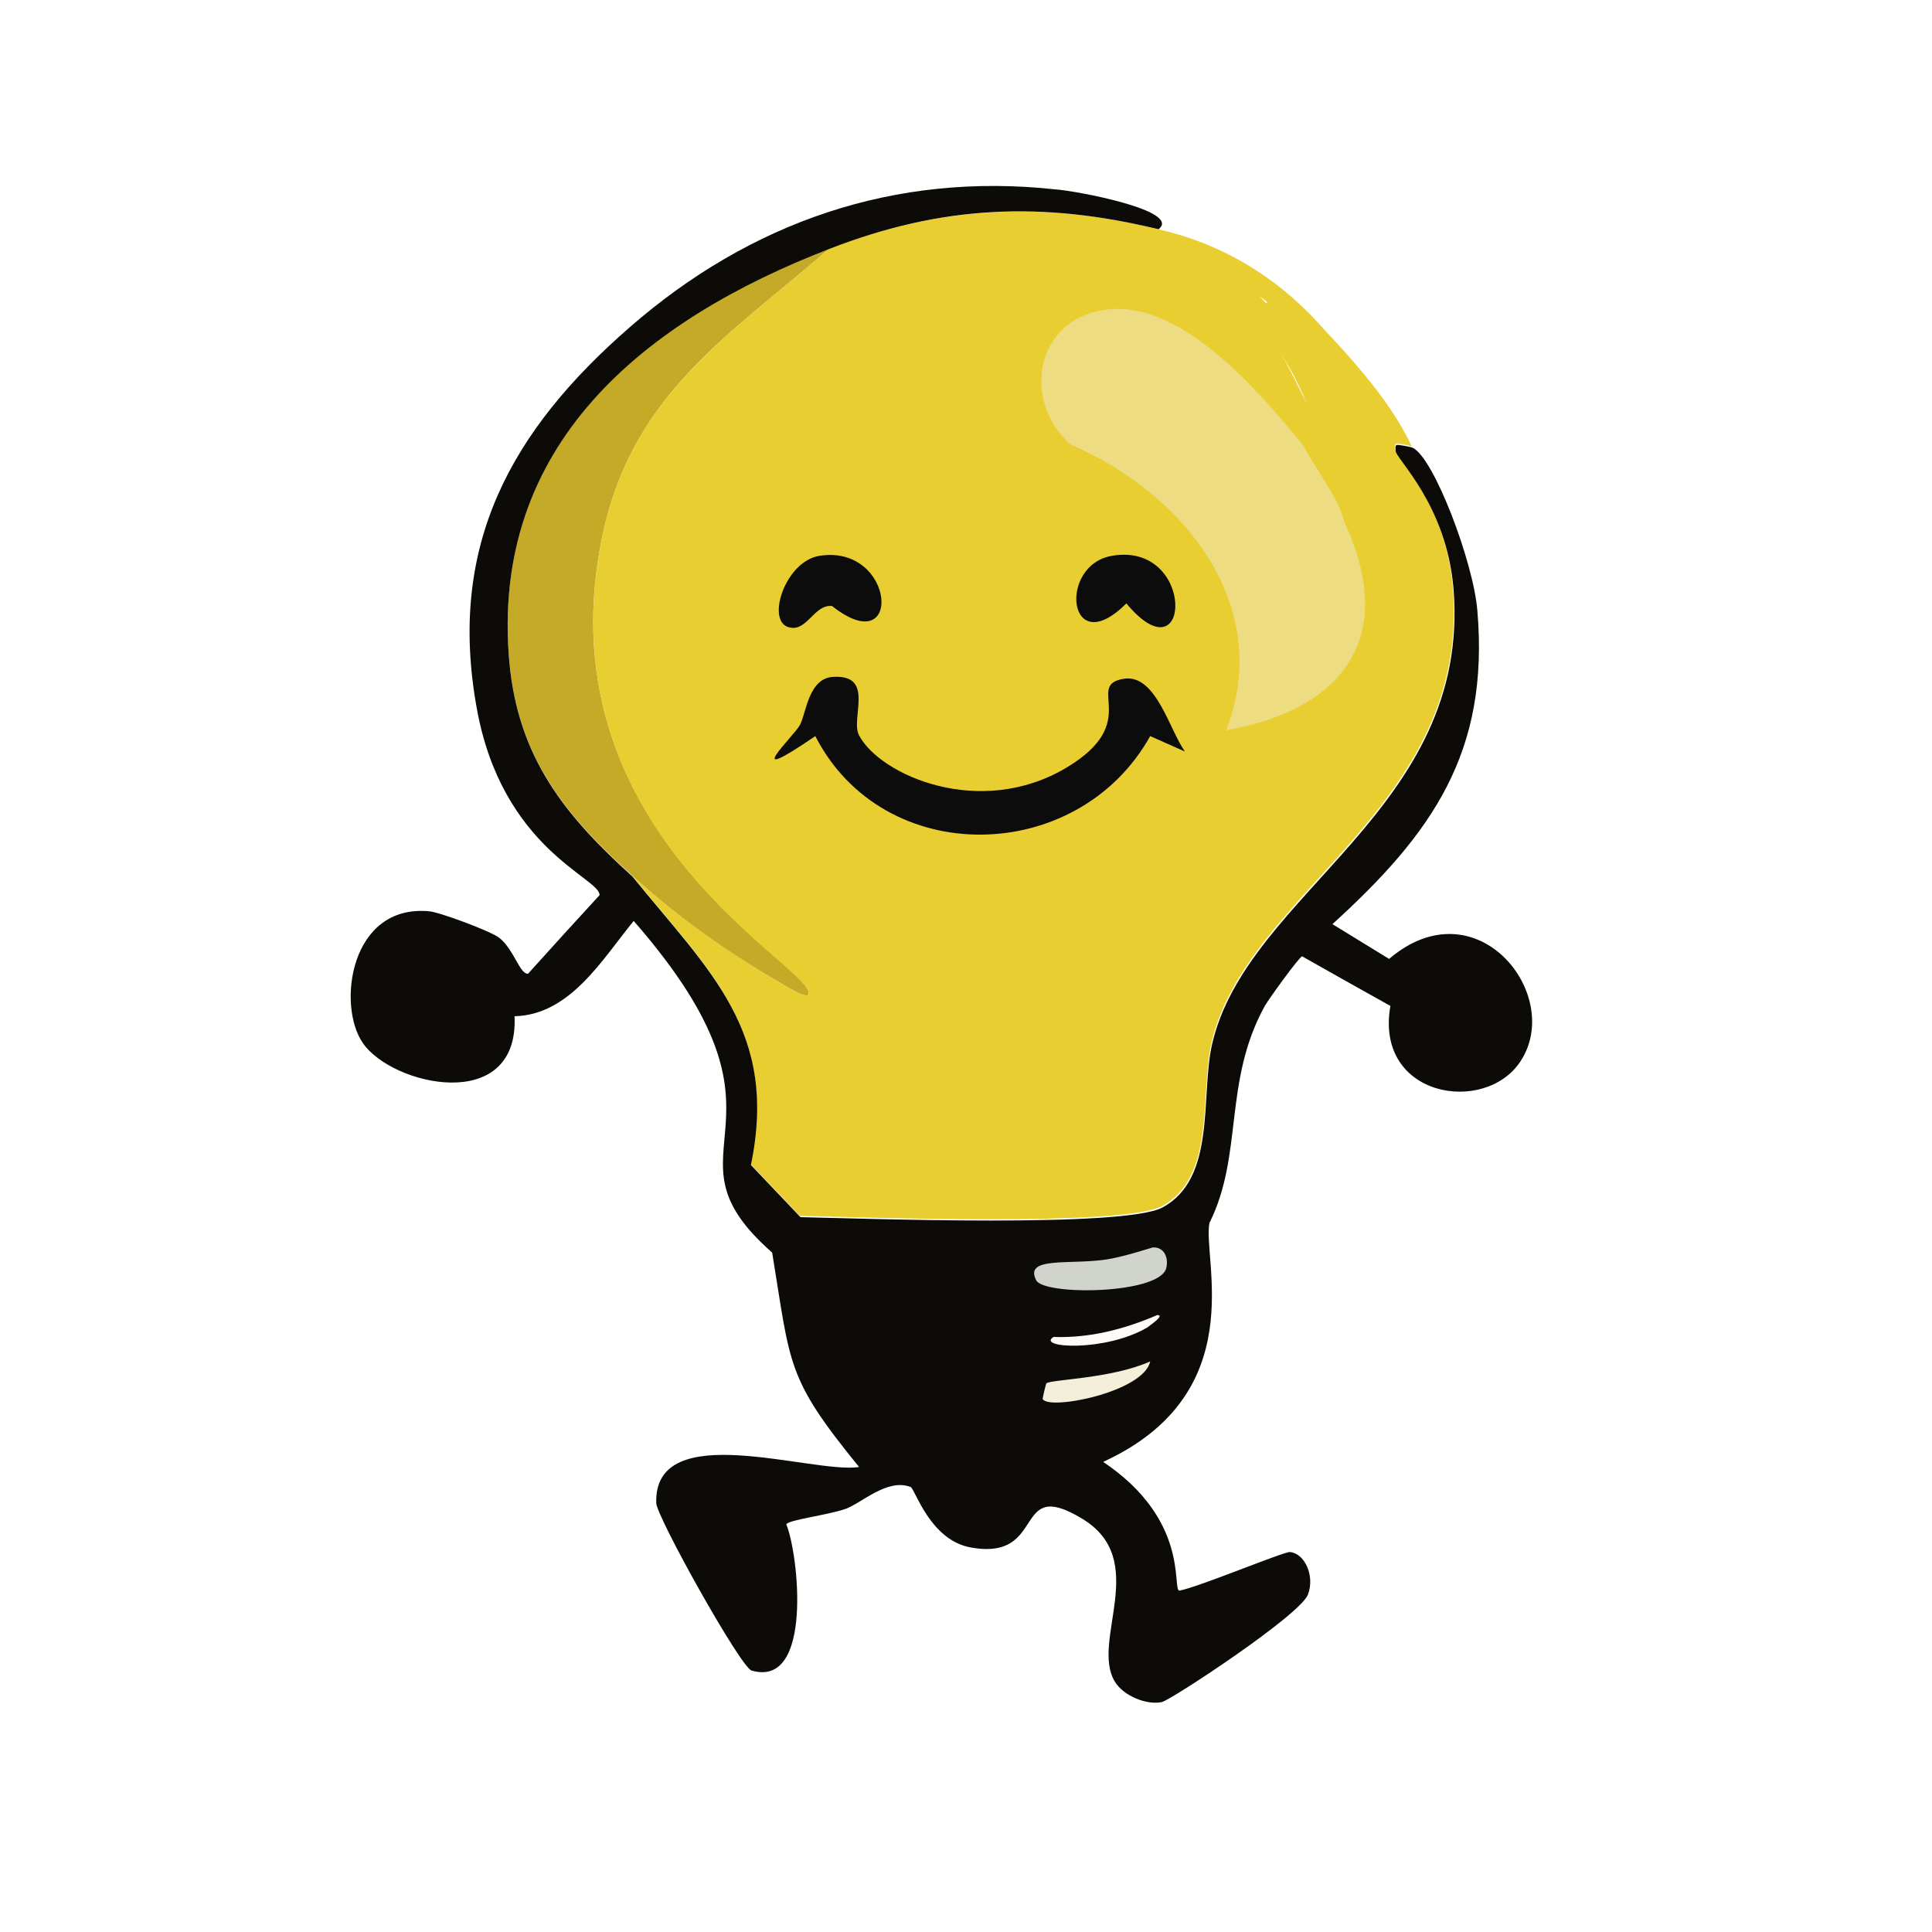
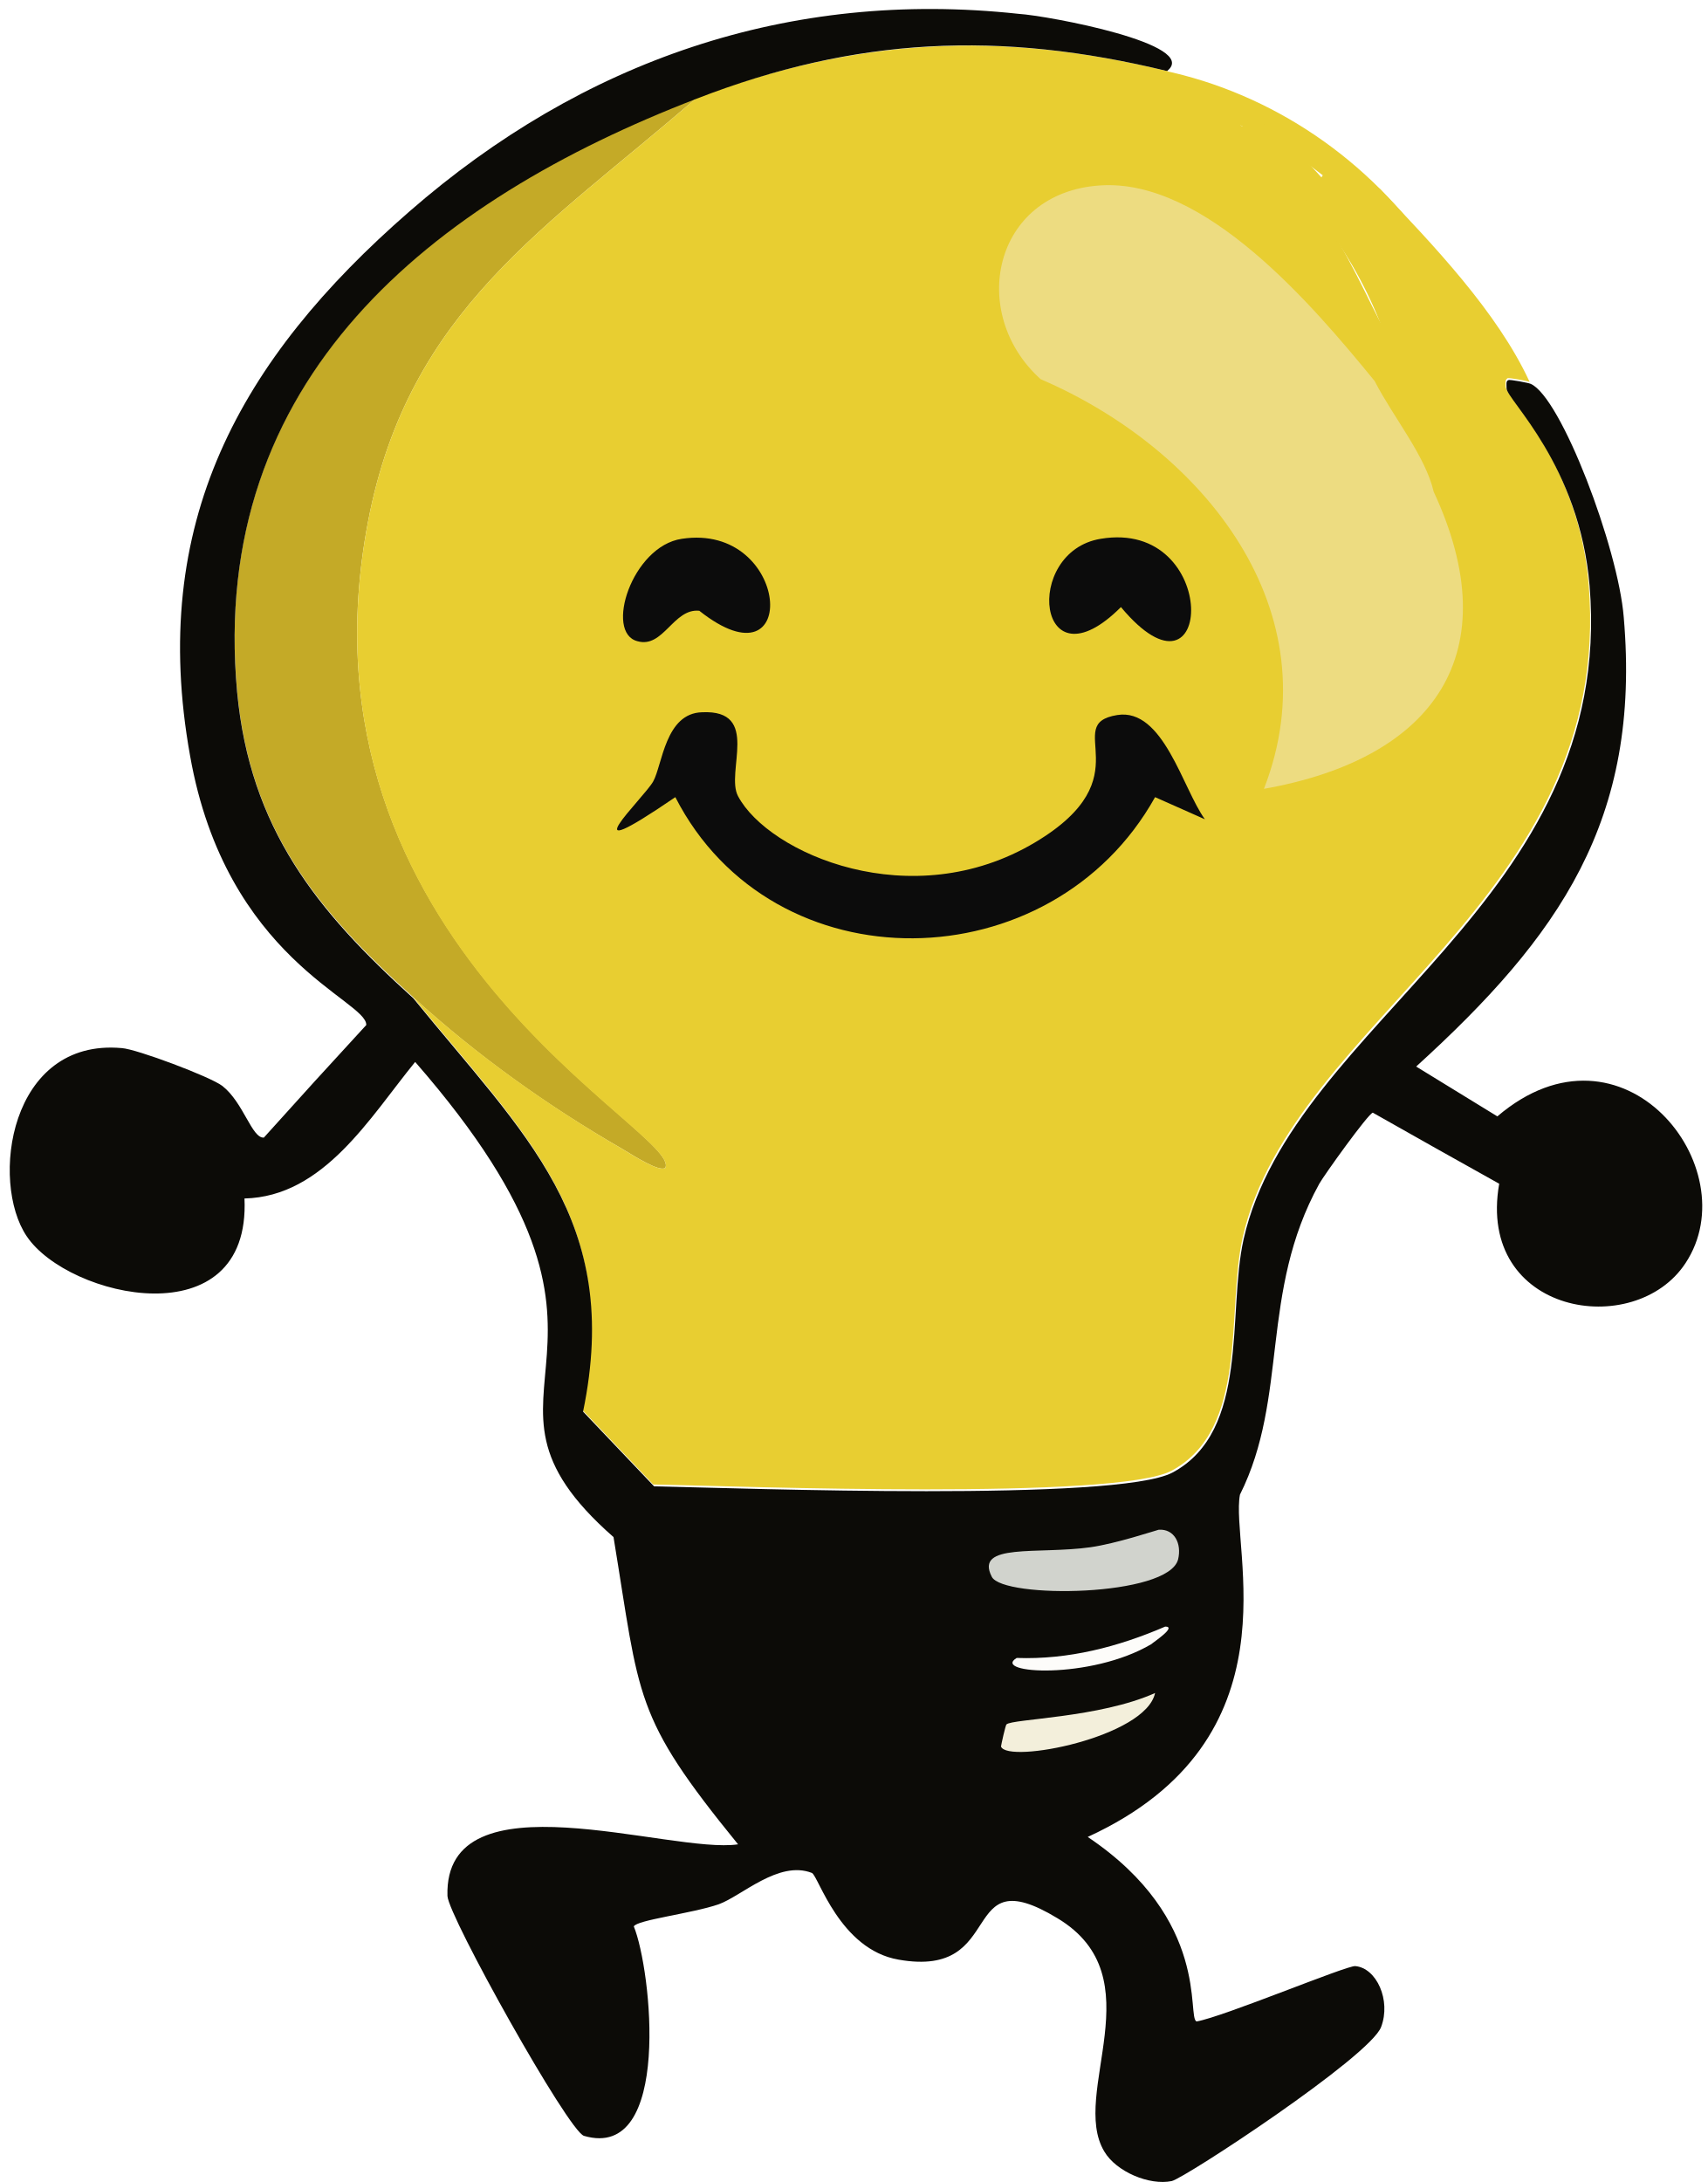
- <svg xmlns="http://www.w3.org/2000/svg" version="1.1" x="0px" y="0px" viewBox="0 0 300 300" style="enable-background:new 0 0 300 300;" xml:space="preserve">
+ <svg xmlns="http://www.w3.org/2000/svg" version="1.1" id="Layer_1" x="0px" y="0px" viewBox="0 0 185.1 236.5" style="enable-background:new 0 0 185.1 236.5;" xml:space="preserve">
  <style type="text/css">
- 	.st0{fill:none;}
- 	.st1{fill:#04375E;}
- 	.st2{fill:#F3F0E8;}
- 	.st3{fill:#0A0A09;}
- 	.st4{fill:#F0E6BE;}
- 	.st5{fill:#575C43;}
- 	.st6{fill:#EADA95;}
- 	.st7{fill:#656848;}
- 	.st8{fill:#1C1E13;}
- 	.st9{fill:#D2C587;}
- 	.st10{fill:#9FA069;}
- 	.st11{fill:#7A7E56;}
- 	.st12{fill:#94967A;}
- 	.st13{fill:#F6F0D8;}
- 	.st14{fill:#B5D6E1;}
- 	.st15{fill:#29667E;}
- 	.st16{fill:#0C5F92;}
- 	.st17{fill:#25556C;}
- 	.st18{fill:#6090A1;}
- 	.st19{fill:#E5F1F2;}
- 	.st20{fill:#AB1717;}
- 	.st21{fill:#867651;}
- 	.st22{fill:#DE302D;}
- 	.st23{display:none;}
- 	.st24{display:inline;fill:#B1B7AD;}
- 	.st25{display:inline;fill:#204134;}
- 	.st26{display:inline;fill:#2C625E;}
- 	.st27{display:inline;fill:#6F7B6A;}
- 	.st28{display:inline;fill:#3C706D;}
- 	.st29{fill:#0D1D11;}
- 	.st30{fill:#122E20;}
- 	.st31{fill:#DDCB81;}
- 	.st32{fill:#FDFDFC;}
- 	.st33{fill:#F2EFBF;}
- 	.st34{fill:#070808;}
- 	.st35{fill:#E8DD9F;}
- 	.st36{fill:#78C6CE;}
- 	.st37{fill:#FCF7EA;}
- 	.st38{display:inline;fill:#C7CDBF;}
- 	.st39{display:inline;fill:#F5F2ED;}
- 	.st40{display:inline;fill:#E3E5D7;}
- 	.st41{fill:#F5F2ED;}
- 	.st42{fill:#0C0C0C;}
- 	.st43{fill:#125764;}
- 	.st44{fill:#EFDD81;}
- 	.st45{fill:#84B1AF;}
- 	.st46{fill:#F0E6A5;}
- 	.st47{fill:#EEEBC0;}
- 	.st48{fill:#485E5D;}
- 	.st49{fill:#62845D;}
- 	.st50{fill:#7F9160;}
- 	.st51{fill:#1F8A9A;}
- 	.st52{fill:#D4E6EA;}
- 	.st53{fill:#0D2F4B;}
- 	.st54{fill:#9EC5C0;}
- 	.st55{fill:#23301D;}
- 	.st56{fill:#A0A665;}
- 	.st57{fill:#12211D;}
- 	.st58{display:inline;fill:#BAC4B1;}
- 	.st59{fill:#DEDD86;}
- 	.st60{fill:#CAE4E3;}
- 	.st61{fill:#7FBFC5;}
- 	.st62{fill:#0B0A08;}
- 	.st63{fill:#63959A;}
- 	.st64{fill:#FCFCFA;}
- 	.st65{fill:#44737A;}
- 	.st66{fill:#D9DEDA;}
- 	.st67{fill:#EDE863;}
- 	.st68{fill:#DCD05F;}
- 	.st69{fill:#C9B551;}
- 	.st70{fill:#A69E55;}
- 	.st71{fill:#E9C754;}
- 	.st72{fill:#1E1D17;}
- 	.st73{fill:#F8EE9F;}
- 	.st74{fill:#FAF4BE;}
- 	.st75{fill:#5B5A24;}
- 	.st76{fill:#9A8A31;}
- 	.st77{fill:#B79D3A;}
- 	.st78{display:inline;fill:#AFC5BD;}
- 	.st79{display:inline;fill:#639E8E;}
- 	.st80{display:inline;fill:#3A594C;}
- 	.st81{display:inline;fill:#759183;}
- 	.st82{display:inline;fill:url(#SVGID_1_);}
- 	.st83{display:inline;fill:#EDE5A1;}
- 	.st84{display:inline;fill:#C7DBD5;}
- 	.st85{display:inline;fill:#87ADA8;}
- 	.st86{fill:#EDE5A1;}
- 	.st87{fill:#080807;}
- 	.st88{fill:#F6F2C4;}
- 	.st89{fill:#C2B140;}
- 	.st90{fill:#1F1C18;}
- 	.st91{fill:#DCC04B;}
- 	.st92{fill:#F1D961;}
- 	.st93{fill:#292314;}
- 	.st94{fill:#EFF188;}
- 	.st95{display:inline;fill:#B2B7B0;}
- 	.st96{display:inline;fill:#0C0B07;}
- 	.st97{fill:#C4AA27;}
- 	.st98{fill:#E8CE31;}
- 	.st99{fill:#EDDC81;}
- 	.st100{fill:#0C0B07;}
- 	.st101{fill:#D1D3CD;}
- 	.st102{fill:#F3EFDB;}
- 	.st103{fill:#FDFCFA;}
+ 	.st0{display:none;}
+ 	.st1{fill:#C4AA27;}
+ 	.st2{fill:#E8CE31;}
+ 	.st3{fill:#EDDC81;}
+ 	.st4{fill:#0C0B07;}
+ 	.st5{fill:#D1D3CD;}
+ 	.st6{fill:#F3EFDB;}
+ 	.st7{fill:#FDFCFA;}
+ 	.st8{fill:#0C0C0C;}
</style>
-   <g id="Layer_1">
+   <g id="Layer_1_00000145751065460484017730000013193759373979105429_">
</g>
  <g id="Isolation_Mode">
    <g>
      <g>
        <g>
-           <g id="Background_00000115507189641327865470000002675826936202267071_" class="st23">
-             <path class="st95" d="M348.9-53.6c0,191.9,0,191.9,0,383.7c-191.9,0-191.9,0-383.7,0c0-191.9,0-191.9,0-383.7       C157-53.6,157-53.6,348.9-53.6z" />
-             <path class="st96" d="M167.9,269.1c2.1,0.2,5.4,0.7,7.1,1.9c-32.3,3.3-76.5,11.4-107.5,1.7c15.6-3.4,32-2.9,48-3.2       c0.8,0,1.9,0.5,6.7,0.4C136.8,269.6,153.6,268,167.9,269.1z" />
-             <path class="st95" d="M167.9,269.1c-14.3-1.1-31.1,0.5-45.7,0.7c4.6-5.6,7.7-12.2,8.1-19.5c10.2,1.3,29.2-4,30.7-3.7       c0.9,0.1,0.9,0,1.3,0.9C163,249,164.1,264,167.9,269.1z" />
-           </g>
+           <g id="Background_00000115507189641327865470000002675826936202267071_" class="st0">
+ 				</g>
          <g>
            <g>
-               <path class="st97" d="M98.2,136c-10.5-9.5-17.7-18.3-19.1-33.2c-3.1-33.8,21-53.2,49.8-64.3c-16.1,14-31.2,22.9-35.6,45.9        c-8.8,45.9,34.3,66.3,32.2,70.1c-0.7,0.4-3.2-1.2-4.7-2.1C112.8,147.8,105.1,142.3,98.2,136z" />
+               <path class="st1" d="M44.8,108.1c-10.5-9.5-17.7-18.3-19.1-33.2c-3.1-33.8,21-53.2,49.8-64.3c-16.1,14-31.2,22.9-35.6,45.9        c-8.8,45.9,34.3,66.3,32.2,70.1c-0.7,0.4-3.2-1.2-4.7-2.1C59.4,119.9,51.7,114.4,44.8,108.1z" />
              <g>
-                 <path class="st98" d="M179.9,35.6c5.1,3.2,10.9,7.9,14.6,12.6c8,10,10.5,23.9,10.5,11.2c0-3.2-1.5-7.8-2.1-11.1         c5.8,6.1,12.8,13.4,16.3,21c-0.2-0.1-2.3-0.5-2.4-0.4c-0.3,0.2-0.2,0.5-0.2,0.9c0,1.2,7.9,8.2,9,21.4         c2.8,34.3-32.1,47.1-37.5,70.8c-1.8,8,0.7,20.8-7.7,25.3c-6,3.2-46.5,1.7-56.2,1.5c-3.8-4-3.8-4-7.7-8.1         c4.4-20.7-6.4-30-18.4-44.8c6.9,6.3,14.6,11.8,22.7,16.5c1.5,0.9,4,2.5,4.7,2.1c2.1-3.7-41-24.1-32.2-70.1         c4.4-23,19.5-31.9,35.6-45.9C146.3,32,161.8,31.2,179.9,35.6z" />
+                 <path class="st2" d="M126.5,7.7c5.1,3.2,10.9,7.9,14.6,12.6c8,10,10.5,23.9,10.5,11.2c0-3.2-1.5-7.8-2.1-11.1         c5.8,6.1,12.8,13.4,16.3,21c-0.2-0.1-2.3-0.5-2.4-0.4c-0.3,0.2-0.2,0.5-0.2,0.9c0,1.2,7.9,8.2,9,21.4         c2.8,34.3-32.1,47.1-37.5,70.8c-1.8,8,0.7,20.8-7.7,25.3c-6,3.2-46.5,1.7-56.2,1.5c-3.8-4-3.8-4-7.7-8.1         c4.4-20.7-6.4-30-18.4-44.8c6.9,6.3,14.6,11.8,22.7,16.5c1.5,0.9,4,2.5,4.7,2.1c2.1-3.7-41-24.1-32.2-70.1         c4.4-23,19.5-31.9,35.6-45.9C92.9,4.1,108.4,3.3,126.5,7.7z" />
                <g>
-                   <path class="st99" d="M172.6,48c11.4-0.8,23.1,13,29.8,21.2c2,3.9,5.5,8.1,6.4,12c8.1,17.4,0.2,28.9-18.4,32.2          c7.5-19.3-6.5-36.8-24.2-44.4C158.3,61.9,161,48.8,172.6,48z" />
+                   <path class="st3" d="M119.2,20.1c11.4-0.8,23.1,13,29.8,21.2c2,3.9,5.5,8.1,6.4,12c8.1,17.4,0.2,28.9-18.4,32.2          c7.5-19.3-6.5-36.8-24.2-44.4C104.9,34,107.6,20.9,119.2,20.1z" />
                </g>
              </g>
              <g>
-                 <path class="st100" d="M179.9,35.6c-18.1-4.4-33.7-3.7-51,3C100.1,49.7,76,69,79.1,102.9c1.4,14.8,8.6,23.7,19.1,33.2         c12,14.8,22.7,24,18.4,44.8c3.8,4,3.8,4,7.7,8.1c9.8,0.2,50.2,1.7,56.2-1.5c8.4-4.5,5.9-17.3,7.7-25.3         c5.4-23.7,40.3-36.5,37.5-70.8c-1.1-13.1-9-20.2-9-21.4c0-0.4-0.1-0.8,0.2-0.9c0.1-0.1,2.2,0.3,2.4,0.4         c3.3,1.4,9.5,17.8,10.1,25.3c1.9,22-7,34.6-22.5,48.7c4.4,2.7,4.4,2.7,8.8,5.4c13.6-11.6,27.2,5.6,20.4,15.9         c-5.5,8.4-22.7,5.6-20.2-8.6c-6.8-3.8-6.8-3.8-13.7-7.7c-0.5,0.1-5.3,6.8-5.8,7.7c-6.5,11.8-3.3,23.1-8.6,33.7         c-1.1,5.7,6.6,26.5-16.5,37.1c13.4,9,10.7,19.6,11.8,20c2.9-0.5,16.3-6.1,17.2-6c2.3,0.2,3.9,3.7,2.8,6.6         c-1.2,3.2-21.3,16.4-22.7,16.7c-2.4,0.5-6-1-7.3-3.2c-3.8-6.3,5.6-18.9-5.1-25.3c-10.9-6.6-5.3,6.6-17.2,4.5         c-6.4-1.1-8.7-9.1-9.4-9.4c-3.6-1.4-7.6,2.5-10.1,3.4c-2.9,1-8.9,1.7-9.2,2.4c1.9,4.6,4.2,25.5-5.4,22.7         c-1.7-0.5-14.7-23.8-14.8-26c-0.4-13.4,24.2-4.5,31.5-5.6c-11.4-14-10.6-15.7-13.5-33.3c-18.7-16.4,6.6-19.3-21.5-51.5         c-4.9,6-9.9,14.6-18.5,14.8c0.7,15.3-19.1,10.8-23.6,4.1c-4-5.9-1.9-21.5,10.3-20.4c1.6,0.1,9.6,3.1,10.9,4.1         c2.3,1.8,3.2,5.7,4.5,5.6c5.5-6.1,5.5-6.1,11.1-12.2c0.1-2.7-15.2-7.1-19.1-29.2c-4.5-25.1,5.3-42.9,23.8-59         c18.7-16.3,41.1-24.1,66-21.4C167,29.6,183.6,32.7,179.9,35.6z" />
-                 <path class="st101" d="M179,193.7c1.7-0.1,2.5,1.5,2.1,3.2c-1,4.1-19,4.3-20.2,1.9c-1.9-3.7,5-2.4,10.7-3.2         C174.4,195.2,178.6,193.8,179,193.7z" />
-                 <path class="st102" d="M178.6,211.4c-1,4.8-16,7.7-16.7,5.8c0-0.1,0.5-2.4,0.6-2.4C163.1,214.2,172.6,214.1,178.6,211.4z" />
-                 <path class="st103" d="M179.7,204.2c1.3,0-1.3,1.7-1.5,1.9c-6.6,3.9-17.4,3.2-14.6,1.5C169.2,207.8,174.6,206.4,179.7,204.2z         " />
+                 <path class="st4" d="M126.5,7.7c-18.1-4.4-33.7-3.7-51,3C46.7,21.8,22.6,41.1,25.7,75c1.4,14.8,8.6,23.7,19.1,33.2         c12,14.8,22.7,24,18.4,44.8c3.8,4,3.8,4,7.7,8.1c9.8,0.2,50.2,1.7,56.2-1.5c8.4-4.5,5.9-17.3,7.7-25.3         c5.4-23.7,40.3-36.5,37.5-70.8c-1.1-13.1-9-20.2-9-21.4c0-0.4-0.1-0.8,0.2-0.9c0.1-0.1,2.2,0.3,2.4,0.4         c3.3,1.4,9.5,17.8,10.1,25.3c1.9,22-7,34.6-22.5,48.7c4.4,2.7,4.4,2.7,8.8,5.4c13.6-11.6,27.2,5.6,20.4,15.9         c-5.5,8.4-22.7,5.6-20.2-8.6c-6.8-3.8-6.8-3.8-13.7-7.7c-0.5,0.1-5.3,6.8-5.8,7.7c-6.5,11.8-3.3,23.1-8.6,33.7         c-1.1,5.7,6.6,26.5-16.5,37.1c13.4,9,10.7,19.6,11.8,20c2.9-0.5,16.3-6.1,17.2-6c2.3,0.2,3.9,3.7,2.8,6.6         c-1.2,3.2-21.3,16.4-22.7,16.7c-2.4,0.5-6-1-7.3-3.2c-3.8-6.3,5.6-18.9-5.1-25.3c-10.9-6.6-5.3,6.6-17.2,4.5         c-6.4-1.1-8.7-9.1-9.4-9.4c-3.6-1.4-7.6,2.5-10.1,3.4c-2.9,1-8.9,1.7-9.2,2.4c1.9,4.6,4.2,25.5-5.4,22.7         c-1.7-0.5-14.7-23.8-14.8-26c-0.4-13.4,24.2-4.5,31.5-5.6c-11.4-14-10.6-15.7-13.5-33.3c-18.7-16.4,6.6-19.3-21.5-51.5         c-4.9,6-9.9,14.6-18.5,14.8c0.7,15.3-19.1,10.8-23.6,4.1c-4-5.9-1.9-21.5,10.3-20.4c1.6,0.1,9.6,3.1,10.9,4.1         c2.3,1.8,3.2,5.7,4.5,5.6c5.5-6.1,5.5-6.1,11.1-12.2c0.1-2.7-15.2-7.1-19.1-29.2c-4.5-25.1,5.3-42.9,23.8-59         c18.7-16.3,41.1-24.1,66-21.4C113.6,1.7,130.2,4.8,126.5,7.7z" />
+                 <path class="st5" d="M125.6,165.8c1.7-0.1,2.5,1.5,2.1,3.2c-1,4.1-19,4.3-20.2,1.9c-1.9-3.7,5-2.4,10.7-3.2         C121,167.3,125.2,165.9,125.6,165.8z" />
+                 <path class="st6" d="M125.2,183.5c-1,4.8-16,7.7-16.7,5.8c0-0.1,0.5-2.4,0.6-2.4C109.7,186.3,119.2,186.2,125.2,183.5z" />
+                 <path class="st7" d="M126.3,176.3c1.3,0-1.3,1.7-1.5,1.9c-6.6,3.9-17.4,3.2-14.6,1.5C115.8,179.9,121.2,178.5,126.3,176.3z" />
              </g>
            </g>
          </g>
        </g>
        <g>
          <g>
-             <path class="st98" d="M208.1,54.4c-7.1-9.9-17.8-16.9-29.8-19.1c-1.9-0.4-2.7,2.5-0.8,2.9c11.2,2.1,21.4,8.5,28,17.8       C206.6,57.5,209.2,56,208.1,54.4L208.1,54.4z" />
+             <path class="st2" d="M154.7,26.5c-7.1-9.9-17.8-16.9-29.8-19.1c-1.9-0.4-2.7,2.5-0.8,2.9c11.2,2.1,21.4,8.5,28,17.8       C153.2,29.6,155.8,28.1,154.7,26.5L154.7,26.5z" />
          </g>
        </g>
        <g>
          <g>
-             <path class="st98" d="M188.3,43.4c6.9,5.3,12.2,12.5,15.2,20.8c0.7,1.9,3.2,1.1,2.9-0.8c-0.9-6.1-3.5-11.8-7.4-16.6       c-0.6,0.8-1.2,1.6-1.8,2.4c3.5,2.2,5.8,5.8,6.4,9.8c0.1,0.8,1.1,1.2,1.8,1c0.9-0.2,1.2-1,1-1.8c-0.7-4.8-3.7-9.1-7.8-11.6       c-1.5-0.9-2.9,1.1-1.8,2.4c3.6,4.3,5.9,9.6,6.7,15.2c1-0.3,1.9-0.5,2.9-0.8c-3.2-8.7-8.7-16.4-16-22.1c-0.6-0.5-1.5-0.6-2.1,0       C187.7,41.8,187.6,42.9,188.3,43.4L188.3,43.4z" />
+             <path class="st2" d="M134.9,15.5c6.9,5.3,12.2,12.5,15.2,20.8c0.7,1.9,3.2,1.1,2.9-0.8c-0.9-6.1-3.5-11.8-7.4-16.6       c-0.6,0.8-1.2,1.6-1.8,2.4c3.5,2.2,5.8,5.8,6.4,9.8c0.1,0.8,1.1,1.2,1.8,1c0.9-0.2,1.2-1,1-1.8c-0.7-4.8-3.7-9.1-7.8-11.6       c-1.5-0.9-2.9,1.1-1.8,2.4c3.6,4.3,5.9,9.6,6.7,15.2c1-0.3,1.9-0.5,2.9-0.8c-3.2-8.7-8.7-16.4-16-22.1c-0.6-0.5-1.5-0.6-2.1,0       C134.3,13.9,134.2,15,134.9,15.5L134.9,15.5z" />
          </g>
        </g>
      </g>
-       <path class="st42" d="M129.5,105.1c6.4-0.3,2.5,6.5,3.9,9.1c3.3,6.2,18.8,13,32.2,5c11.9-7.1,2.7-12.8,8.9-13.8    c5-0.8,7.1,8,9.5,11.3c-2.7-1.2-2.7-1.2-5.4-2.4c-11.2,20.1-41.4,20.7-52,0c-12,8.2-3.4,0.1-2.4-1.7    C125.2,110.8,125.5,105.2,129.5,105.1z" />
-       <path class="st42" d="M172.7,86.3c13.1-2.2,12.3,19.5,2.2,7.4C165.8,102.8,164.2,87.7,172.7,86.3z" />
-       <path class="st42" d="M127.3,86.3c11.8-1.8,13,16.6,1.9,7.8c-2.8-0.3-3.9,4.1-6.7,3.3C118.9,96.5,121.9,87.1,127.3,86.3z" />
+       <path class="st8" d="M76.1,77.2c6.4-0.3,2.5,6.5,3.9,9.1c3.3,6.2,18.8,13,32.2,5c11.9-7.1,2.7-12.8,8.9-13.8c5-0.8,7.1,8,9.5,11.3    c-2.7-1.2-2.7-1.2-5.4-2.4c-11.2,20.1-41.4,20.7-52,0c-12,8.2-3.4,0.1-2.4-1.7C71.8,82.9,72.1,77.3,76.1,77.2z" />
+       <path class="st8" d="M119.3,58.4c13.1-2.2,12.3,19.5,2.2,7.4C112.4,74.9,110.8,59.8,119.3,58.4z" />
+       <path class="st8" d="M73.9,58.4c11.8-1.8,13,16.6,1.9,7.8c-2.8-0.3-3.9,4.1-6.7,3.3C65.5,68.6,68.5,59.2,73.9,58.4z" />
    </g>
  </g>
</svg>
